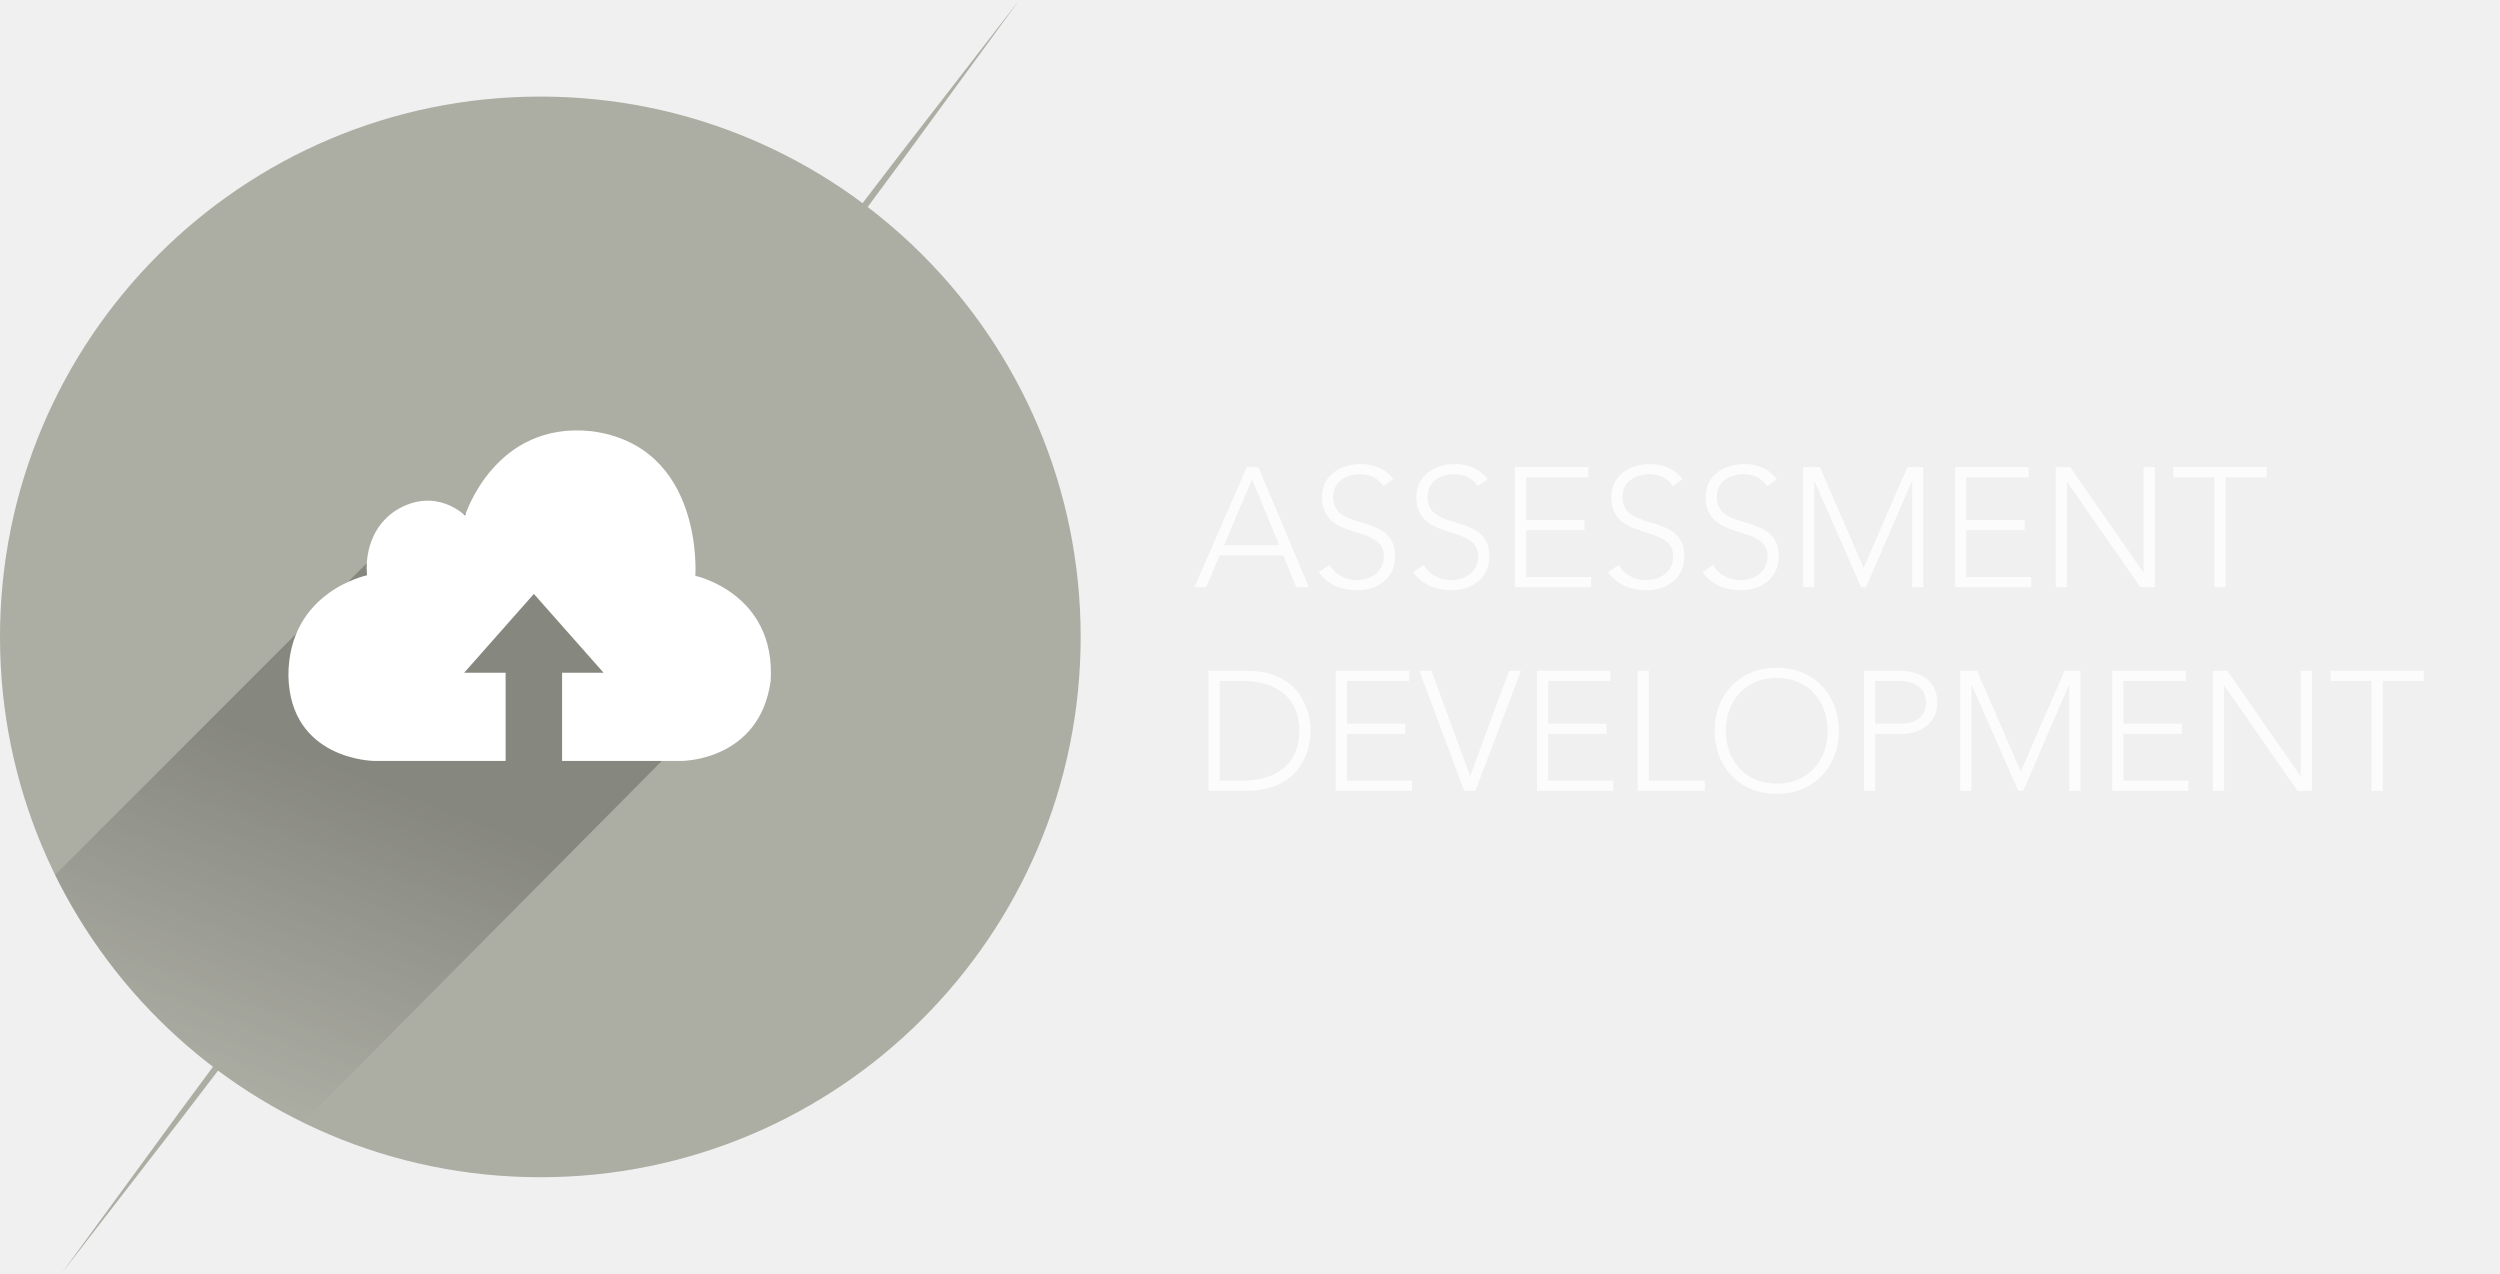
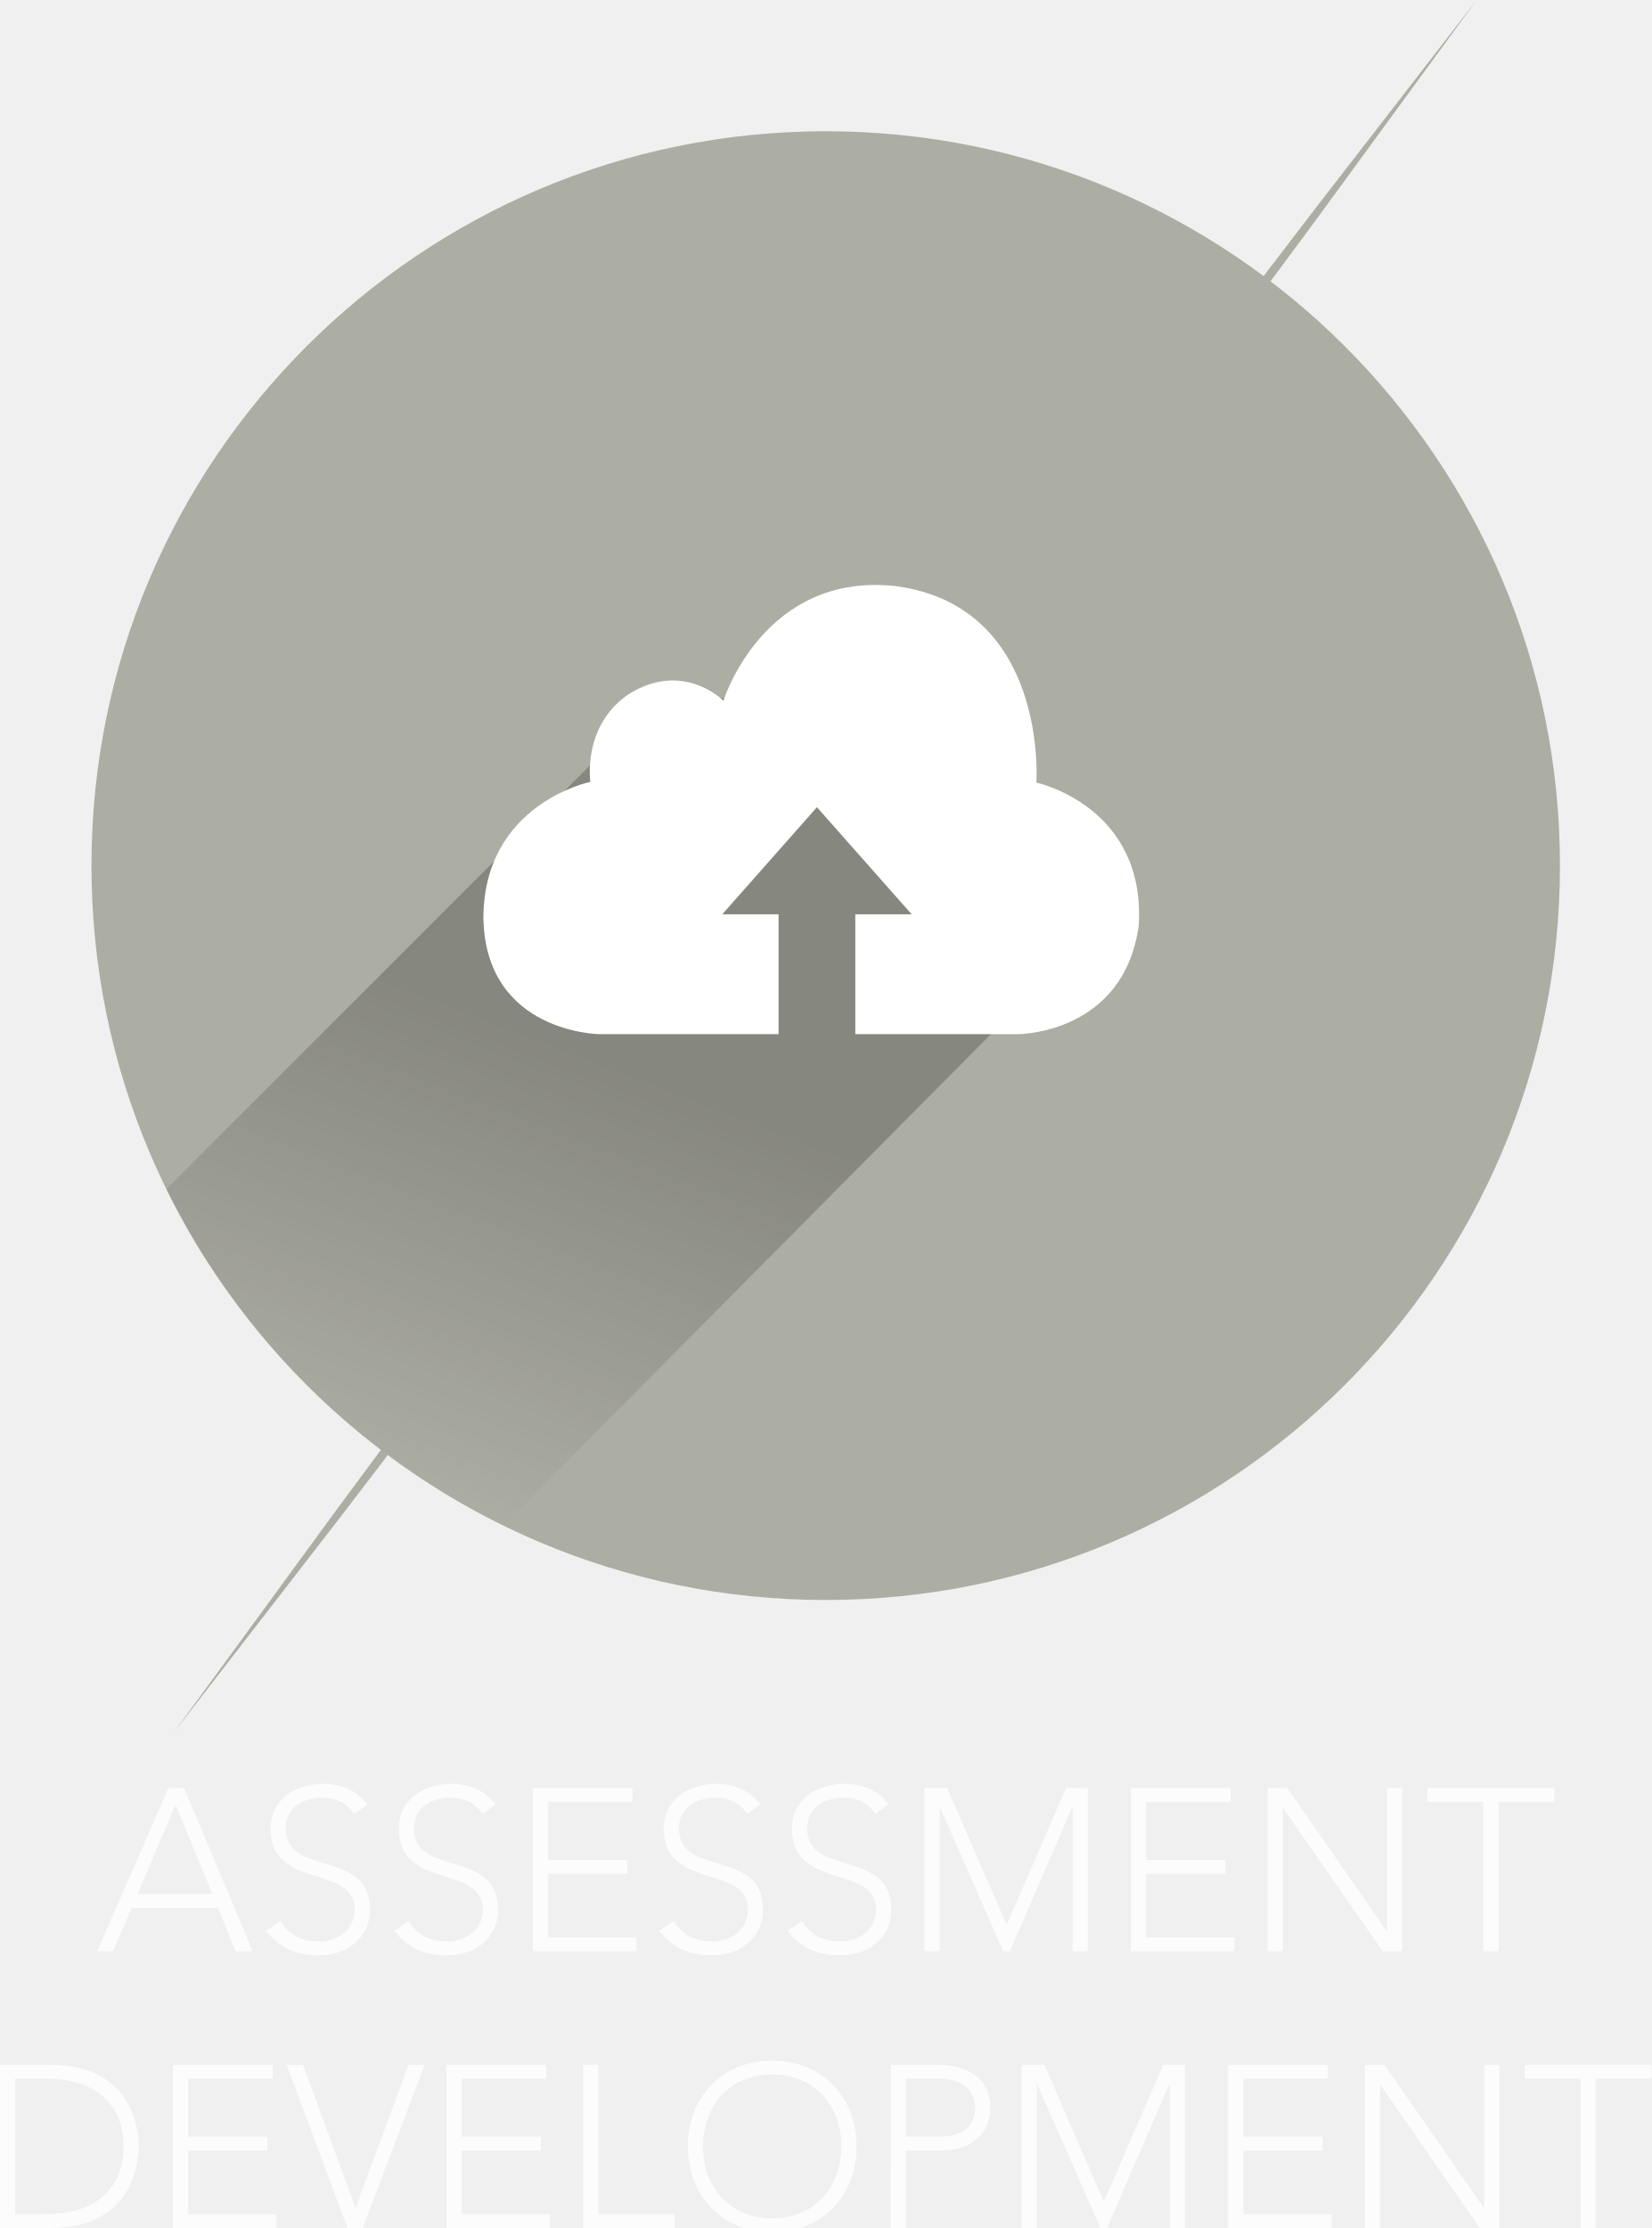
- <svg xmlns="http://www.w3.org/2000/svg" version="1.1" id="Layer_1" x="0px" y="0px" width="176.79px" height="90.08px" viewBox="0 0 176.79 90.08" xml:space="preserve">
+ <svg xmlns="http://www.w3.org/2000/svg" version="1.1" id="Layer_1" x="0px" y="0px" width="85.94px" height="115.925px" viewBox="0 0 85.94 115.925" enable-background="new 0 0 85.94 115.925" xml:space="preserve">
  <g>
+     <g class="letters" opacity="0.8">
+       <path fill="#FFFFFF" d="M8.764,93.033h0.815l3.574,8.491h-0.888l-0.924-2.256H6.845l-0.959,2.256H5.058L8.764,93.033z                  M9.136,93.896l-1.979,4.653h3.897L9.136,93.896z" />
+       <path fill="#FFFFFF" d="M14.61,99.953c0.419,0.708,1.103,1.067,1.942,1.067c1.066,0,1.906-0.647,1.906-1.668                 c0-2.375-4.378-0.982-4.378-4.209c0-1.512,1.296-2.326,2.724-2.326c0.924,0,1.738,0.312,2.313,1.066l-0.685,0.491                 c-0.396-0.552-0.922-0.839-1.653-0.839c-1.021,0-1.907,0.527-1.907,1.605c0,2.556,4.377,1.021,4.377,4.211                 c0,1.535-1.259,2.387-2.638,2.387c-1.116,0-2.101-0.359-2.759-1.283L14.61,99.953z" />
+       <path fill="#FFFFFF" d="M21.282,99.953c0.419,0.708,1.103,1.067,1.942,1.067c1.066,0,1.906-0.647,1.906-1.668                 c0-2.375-4.377-0.982-4.377-4.209c0-1.512,1.295-2.326,2.723-2.326c0.924,0,1.738,0.312,2.313,1.066l-0.684,0.491                 c-0.396-0.552-0.923-0.839-1.654-0.839c-1.021,0-1.907,0.527-1.907,1.605c0,2.556,4.377,1.021,4.377,4.211                 c0,1.535-1.259,2.387-2.638,2.387c-1.116,0-2.101-0.359-2.759-1.283L21.282,99.953z" />
+       <path fill="#FFFFFF" d="M27.724,93.033h5.193v0.72h-4.4v3.021h4.125v0.72h-4.125v3.312h4.594v0.719h-5.387V93.033z" />
+       <path fill="#FFFFFF" d="M35.07,99.953c0.419,0.708,1.104,1.067,1.941,1.067c1.067,0,1.908-0.647,1.908-1.668                 c0-2.375-4.379-0.982-4.379-4.209c0-1.512,1.297-2.326,2.723-2.326c0.924,0,1.74,0.312,2.314,1.066l-0.684,0.491                 c-0.396-0.552-0.924-0.839-1.654-0.839c-1.02,0-1.907,0.527-1.907,1.605c0,2.556,4.378,1.021,4.378,4.211                 c0,1.535-1.26,2.387-2.639,2.387c-1.116,0-2.1-0.359-2.76-1.283L35.07,99.953z" />
+       <path fill="#FFFFFF" d="M41.741,99.953c0.419,0.708,1.104,1.067,1.942,1.067c1.066,0,1.906-0.647,1.906-1.668                 c0-2.375-4.377-0.982-4.377-4.209c0-1.512,1.295-2.326,2.723-2.326c0.924,0,1.738,0.312,2.313,1.066l-0.684,0.491                 c-0.396-0.552-0.923-0.839-1.654-0.839c-1.021,0-1.907,0.527-1.907,1.605c0,2.556,4.377,1.021,4.377,4.211                 c0,1.535-1.259,2.387-2.638,2.387c-1.116,0-2.101-0.359-2.759-1.283L41.741,99.953z" />
+       <path fill="#FFFFFF" d="M48.101,93.033h1.188l3.096,7.124l3.094-7.124h1.128v8.491h-0.792v-7.483h-0.023l-3.238,7.483h-0.349                 l-3.286-7.483h-0.023v7.483h-0.791v-8.491H48.101z" />
+       <path fill="#FFFFFF" d="M58.853,93.033h5.193v0.72h-4.402v3.021h4.127v0.72h-4.127v3.312h4.595v0.719h-5.386V93.033L58.853,93.033                 z" />
+       <path fill="#FFFFFF" d="M65.968,93.033h1.021l5.169,7.436h0.023v-7.436h0.793v8.491h-1.021l-5.17-7.437h-0.022v7.437h-0.793                 V93.033L65.968,93.033z" />
+       <path fill="#FFFFFF" d="M77.187,93.753h-2.901v-0.72h6.597v0.72h-2.901v7.771h-0.792v-7.771H77.187z" />
+       <path fill="#FFFFFF" d="M0,107.435h2.626c4.414,0,4.594,3.621,4.594,4.244c0,0.624-0.181,4.246-4.594,4.246H0V107.435z                  M0.791,115.205h1.632c2.254,0,4.005-1.091,4.005-3.526c0-2.435-1.751-3.525-4.005-3.525H0.791V115.205z" />
+       <path fill="#FFFFFF" d="M8.999,107.435h5.193v0.719h-4.4v3.022h4.125v0.72H9.792v3.311h4.594v0.72H8.999V107.435z" />
+       <path fill="#FFFFFF" d="M14.917,107.435h0.852l2.734,7.447l2.759-7.447h0.84l-3.228,8.49h-0.791L14.917,107.435z" />
+       <path fill="#FFFFFF" d="M23.231,107.435h5.193v0.719h-4.401v3.022h4.126v0.72h-4.126v3.311h4.595v0.72h-5.387V107.435z" />
+       <path fill="#FFFFFF" d="M30.347,107.435h0.792v7.771h3.958v0.72h-4.75V107.435z" />
+       <path fill="#FFFFFF" d="M40.185,107.218c2.591,0,4.39,1.871,4.39,4.461c0,2.592-1.799,4.463-4.39,4.463                 c-2.59,0-4.39-1.871-4.39-4.463C35.795,109.089,37.595,107.218,40.185,107.218z M40.185,115.421c2.219,0,3.599-1.631,3.599-3.742                 c0-2.109-1.38-3.74-3.599-3.74c-2.22,0-3.599,1.631-3.599,3.74C36.586,113.79,37.965,115.421,40.185,115.421z" />
+       <path fill="#FFFFFF" d="M46.354,107.435h2.447c1.199,0,2.734,0.467,2.734,2.241c0,1.535-1.225,2.22-2.556,2.22h-1.835v4.029                 h-0.792L46.354,107.435L46.354,107.435z M47.146,111.176h1.799c0.899,0,1.8-0.384,1.8-1.5c0-1.091-0.937-1.522-1.848-1.522h-1.751                 V111.176L47.146,111.176z" />
+       <path fill="#FFFFFF" d="M53.159,107.435h1.188l3.095,7.123l3.094-7.123h1.129v8.49h-0.793v-7.482h-0.022l-3.238,7.482h-0.348                 l-3.287-7.482h-0.022v7.482h-0.793v-8.49H53.159z" />
+       <path fill="#FFFFFF" d="M63.911,107.435h5.193v0.719h-4.4v3.022h4.125v0.72h-4.125v3.311h4.594v0.72h-5.387V107.435                 L63.911,107.435z" />
+       <path fill="#FFFFFF" d="M71.026,107.435h1.02l5.17,7.436h0.023v-7.436h0.793v8.49h-1.021l-5.171-7.436h-0.022v7.436h-0.792                 V107.435L71.026,107.435z" />
+       <path fill="#FFFFFF" d="M82.245,108.153h-2.902v-0.721h6.598v0.721h-2.902v7.771h-0.791v-7.771H82.245z" />
+     </g>
    <g>
-       <polygon class="shape" fill="#ACADA3" points="4.331,90.078 12.646,78.703 21.027,67.376 37.892,44.802 54.904,22.336 63.461,11.144 72.085,0                  63.771,11.376 55.39,22.703 38.524,45.276 21.511,67.741 12.954,78.934  " />
-       <circle class="shape" fill="#ACADA3" cx="38.21" cy="45.039" r="38.21" />
+       <g>
+         <polygon class="shape" fill="#ACADA3" points="9.091,90.078 17.406,78.703 25.787,67.376 42.652,44.802 59.664,22.336 68.221,11.144 76.845,0                  68.531,11.376 60.15,22.703 43.284,45.276 26.271,67.741 17.714,78.935            " />
+         <circle class="shape" fill="#ACADA3" cx="42.97" cy="45.039" r="38.21" />
+       </g>
+       <linearGradient id="SVGID_1_" gradientUnits="userSpaceOnUse" x1="-306.866" y1="0.253" x2="-284.487" y2="10.559" gradientTransform="matrix(0.7071 -0.7071 -0.7352 -0.7352 240.0155 -138.2941)">
+         <stop offset="0" style="stop-color:#000000;stop-opacity:0" />
+         <stop offset="1" style="stop-color:#000000;stop-opacity:0.22" />
+       </linearGradient>
+       <path fill="url(#SVGID_1_)" d="M51.627,53.748l-0.047-17.379l-17.379-0.046L8.649,61.876c3.747,7.598,9.94,13.771,17.555,17.484             L51.627,53.748z" />
+       <path fill="#FFFFFF" d="M37.647,36.458c0,0-2.062-2.088-4.863-0.382c-2.506,1.625-2.063,4.605-2.063,4.605             s-5.565,1.139-5.565,7.106c0.125,5.964,6.047,6.022,6.047,6.022h9.313v-6.235h-2.931l4.929-5.575l4.931,5.575h-2.935v6.235h8.467             c0,0,5.511,0.004,6.284-5.666c0.369-6.205-5.328-7.424-5.328-7.424s0.649-9.181-7.346-10.227             C39.735,29.758,37.647,36.458,37.647,36.458z" />
    </g>
-     <g class="letters" opacity="0.8">
-       <g>
-         <path fill="#ffffff" d="M88.169,33.033h0.815l3.574,8.491h-0.888l-0.923-2.255H86.25l-0.959,2.255h-0.828L88.169,33.033z                       M88.541,33.896l-1.979,4.653h3.897L88.541,33.896z" />
-         <path fill="#ffffff" d="M94.015,39.953c0.419,0.708,1.103,1.067,1.942,1.067c1.067,0,1.907-0.647,1.907-1.667                      c0-2.375-4.378-0.983-4.378-4.21c0-1.511,1.296-2.326,2.723-2.326c0.924,0,1.739,0.312,2.314,1.067l-0.684,0.491                      c-0.396-0.552-0.923-0.839-1.654-0.839c-1.02,0-1.907,0.527-1.907,1.606c0,2.555,4.377,1.02,4.377,4.21                      c0,1.535-1.259,2.387-2.638,2.387c-1.116,0-2.1-0.359-2.759-1.283L94.015,39.953z" />
-         <path fill="#ffffff" d="M100.687,39.953c0.419,0.708,1.103,1.067,1.942,1.067c1.067,0,1.907-0.647,1.907-1.667                      c0-2.375-4.378-0.983-4.378-4.21c0-1.511,1.296-2.326,2.723-2.326c0.924,0,1.739,0.312,2.314,1.067l-0.684,0.491                      c-0.396-0.552-0.923-0.839-1.654-0.839c-1.02,0-1.907,0.527-1.907,1.606c0,2.555,4.377,1.02,4.377,4.21                      c0,1.535-1.259,2.387-2.638,2.387c-1.116,0-2.1-0.359-2.759-1.283L100.687,39.953z" />
-         <path fill="#ffffff" d="M107.13,33.033h5.193v0.72h-4.401v3.022h4.126v0.719h-4.126v3.311h4.594v0.72h-5.386V33.033z" />
-         <path fill="#ffffff" d="M114.475,39.953c0.419,0.708,1.104,1.067,1.942,1.067c1.067,0,1.907-0.647,1.907-1.667                      c0-2.375-4.378-0.983-4.378-4.21c0-1.511,1.296-2.326,2.723-2.326c0.924,0,1.739,0.312,2.314,1.067l-0.684,0.491                      c-0.396-0.552-0.923-0.839-1.654-0.839c-1.02,0-1.907,0.527-1.907,1.606c0,2.555,4.377,1.02,4.377,4.21                      c0,1.535-1.259,2.387-2.638,2.387c-1.116,0-2.1-0.359-2.759-1.283L114.475,39.953z" />
-         <path fill="#ffffff" d="M121.146,39.953c0.419,0.708,1.104,1.067,1.942,1.067c1.067,0,1.907-0.647,1.907-1.667                      c0-2.375-4.378-0.983-4.378-4.21c0-1.511,1.296-2.326,2.723-2.326c0.924,0,1.739,0.312,2.314,1.067l-0.684,0.491                      c-0.396-0.552-0.923-0.839-1.654-0.839c-1.02,0-1.907,0.527-1.907,1.606c0,2.555,4.377,1.02,4.377,4.21                      c0,1.535-1.259,2.387-2.638,2.387c-1.116,0-2.1-0.359-2.759-1.283L121.146,39.953z" />
-         <path fill="#ffffff" d="M127.506,33.033h1.188l3.095,7.124l3.094-7.124h1.128v8.491h-0.792v-7.483h-0.023l-3.238,7.483h-0.349                      l-3.286-7.483h-0.023v7.483h-0.792V33.033z" />
-         <path fill="#ffffff" d="M138.258,33.033h5.193v0.72h-4.401v3.022h4.126v0.719h-4.126v3.311h4.594v0.72h-5.386V33.033z" />
-         <path fill="#ffffff" d="M145.374,33.033h1.02l5.169,7.436h0.024v-7.436h0.792v8.491h-1.02l-5.17-7.436h-0.023v7.436h-0.792V33.033                      z" />
-         <path fill="#ffffff" d="M156.593,33.753h-2.902v-0.72h6.597v0.72h-2.902v7.771h-0.792V33.753z" />
-         <path fill="#ffffff" d="M85.459,47.434h2.626c4.414,0,4.594,3.622,4.594,4.245c0,0.624-0.18,4.246-4.594,4.246h-2.626V47.434z                       M86.25,55.205h1.632c2.254,0,4.005-1.091,4.005-3.526c0-2.435-1.751-3.525-4.005-3.525H86.25V55.205z" />
-         <path fill="#ffffff" d="M94.458,47.434h5.193v0.72H95.25v3.022h4.126v0.719H95.25v3.311h4.594v0.72h-5.386V47.434z" />
-         <path fill="#ffffff" d="M100.375,47.434h0.852l2.734,7.448l2.759-7.448h0.84l-3.227,8.491h-0.792L100.375,47.434z" />
-         <path fill="#ffffff" d="M108.69,47.434h5.193v0.72h-4.401v3.022h4.126v0.719h-4.126v3.311h4.594v0.72h-5.386V47.434z" />
-         <path fill="#ffffff" d="M115.806,47.434h0.792v7.771h3.958v0.72h-4.75V47.434z" />
-         <path fill="#ffffff" d="M125.644,47.218c2.591,0,4.39,1.871,4.39,4.461c0,2.591-1.799,4.462-4.39,4.462                      c-2.59,0-4.39-1.871-4.39-4.462C121.254,49.089,123.054,47.218,125.644,47.218z M125.644,55.421c2.219,0,3.599-1.631,3.599-3.742                      c0-2.11-1.38-3.741-3.599-3.741s-3.598,1.631-3.598,3.741C122.046,53.79,123.425,55.421,125.644,55.421z" />
-         <path fill="#ffffff" d="M131.813,47.434h2.447c1.199,0,2.734,0.468,2.734,2.242c0,1.535-1.224,2.219-2.555,2.219h-1.835v4.03                      h-0.792V47.434z M132.605,51.176h1.799c0.899,0,1.799-0.384,1.799-1.5c0-1.091-0.936-1.522-1.847-1.522h-1.751V51.176z" />
-         <path fill="#ffffff" d="M138.618,47.434h1.188l3.095,7.124l3.094-7.124h1.128v8.491h-0.792v-7.483h-0.023l-3.238,7.483h-0.348                      l-3.287-7.483h-0.023v7.483h-0.792V47.434z" />
-         <path fill="#ffffff" d="M149.37,47.434h5.193v0.72h-4.401v3.022h4.126v0.719h-4.126v3.311h4.594v0.72h-5.386V47.434z" />
-         <path fill="#ffffff" d="M156.485,47.434h1.02l5.169,7.436h0.024v-7.436h0.792v8.491h-1.02l-5.17-7.436h-0.023v7.436h-0.792V47.434                      z" />
-         <path fill="#ffffff" d="M167.704,48.153h-2.902v-0.72h6.597v0.72h-2.902v7.771h-0.792V48.153z" />
-       </g>
-     </g>
-     <linearGradient id="SVGID_1_" gradientUnits="userSpaceOnUse" x1="1.17" y1="52.058" x2="23.55" y2="41.751" gradientTransform="matrix(0.7071 -0.7071 0.7352 0.7352 -21.0148 41.0596)">
-       <stop offset="0" style="stop-color:#000000;stop-opacity:0" />
-       <stop offset="1" style="stop-color:#000000;stop-opacity:0.22" />
-     </linearGradient>
-     <path fill="url(#SVGID_1_)" d="M46.867,53.748l-0.046-17.379l-17.379-0.046L3.889,61.876c3.747,7.597,9.94,13.771,17.555,17.485             L46.867,53.748z" />
-     <path fill-rule="evenodd" clip-rule="evenodd" fill="#FFFFFF" d="M32.887,36.458c0,0-2.063-2.088-4.863-0.382              c-2.506,1.625-2.064,4.605-2.064,4.605s-5.565,1.139-5.565,7.106c0.125,5.964,6.047,6.022,6.047,6.022h9.313v-6.235h-2.931              l4.929-5.575l4.931,5.575h-2.935v6.235h8.467c0,0,5.511,0.005,6.284-5.665c0.369-6.205-5.328-7.424-5.328-7.424              s0.65-9.181-7.346-10.227C34.975,29.758,32.887,36.458,32.887,36.458z" />
  </g>
</svg>
